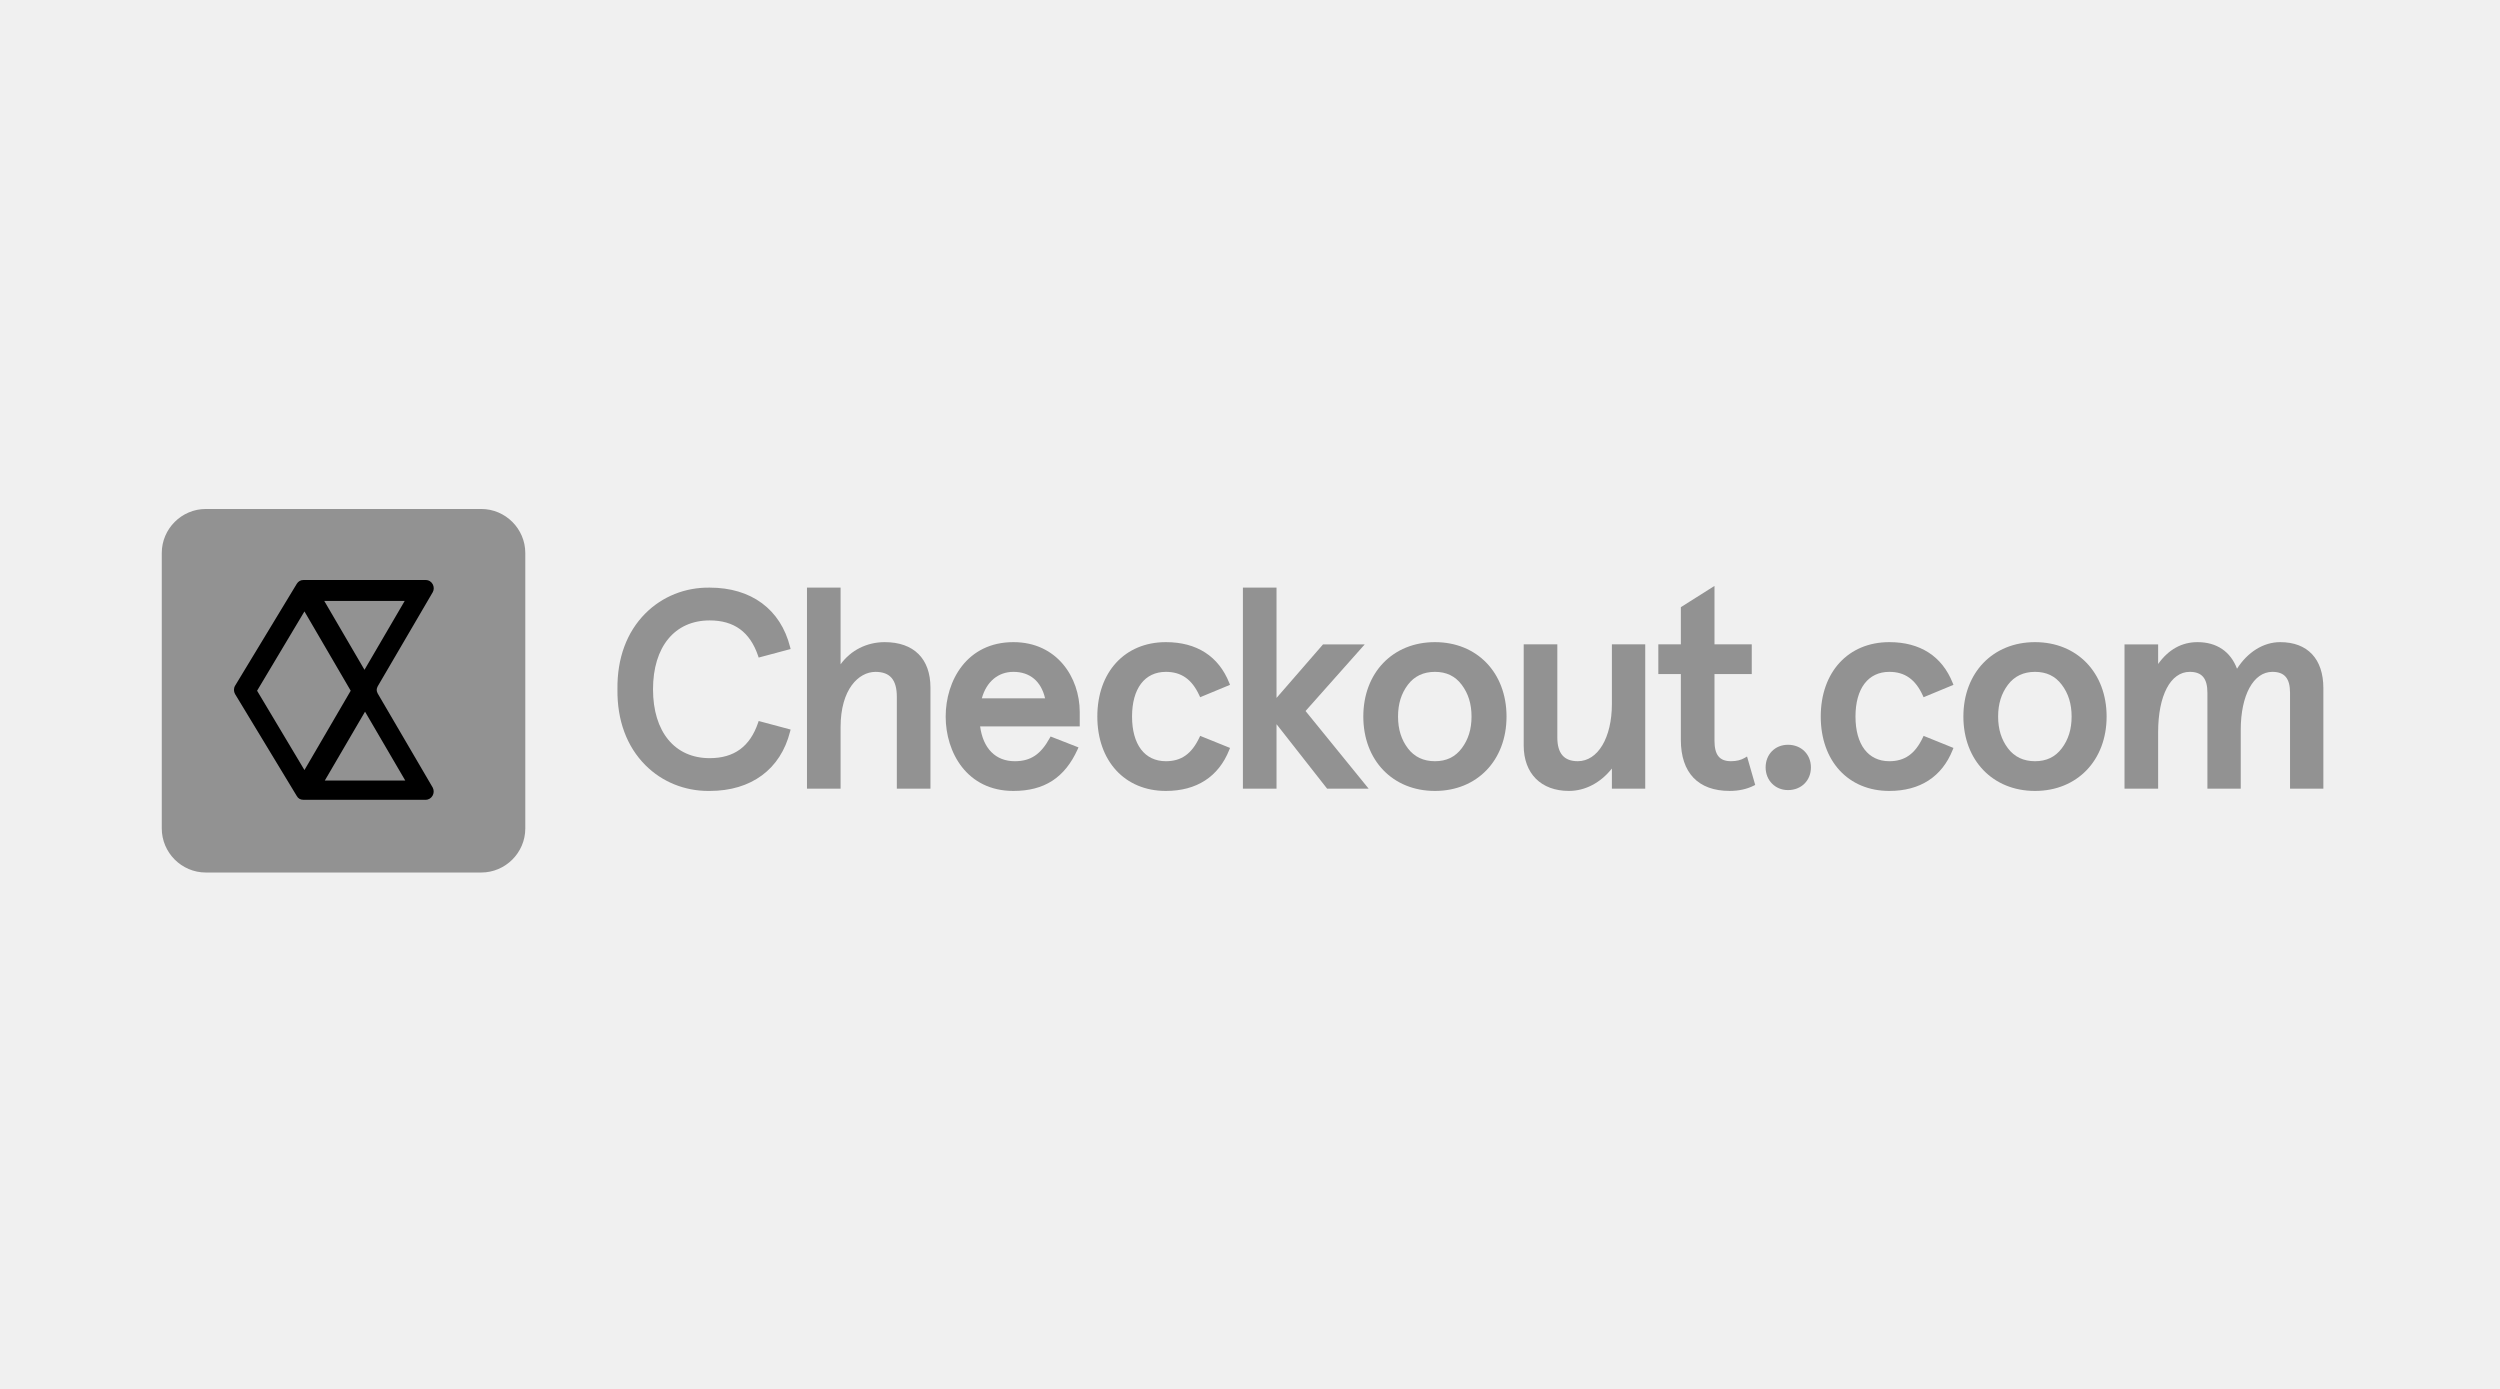
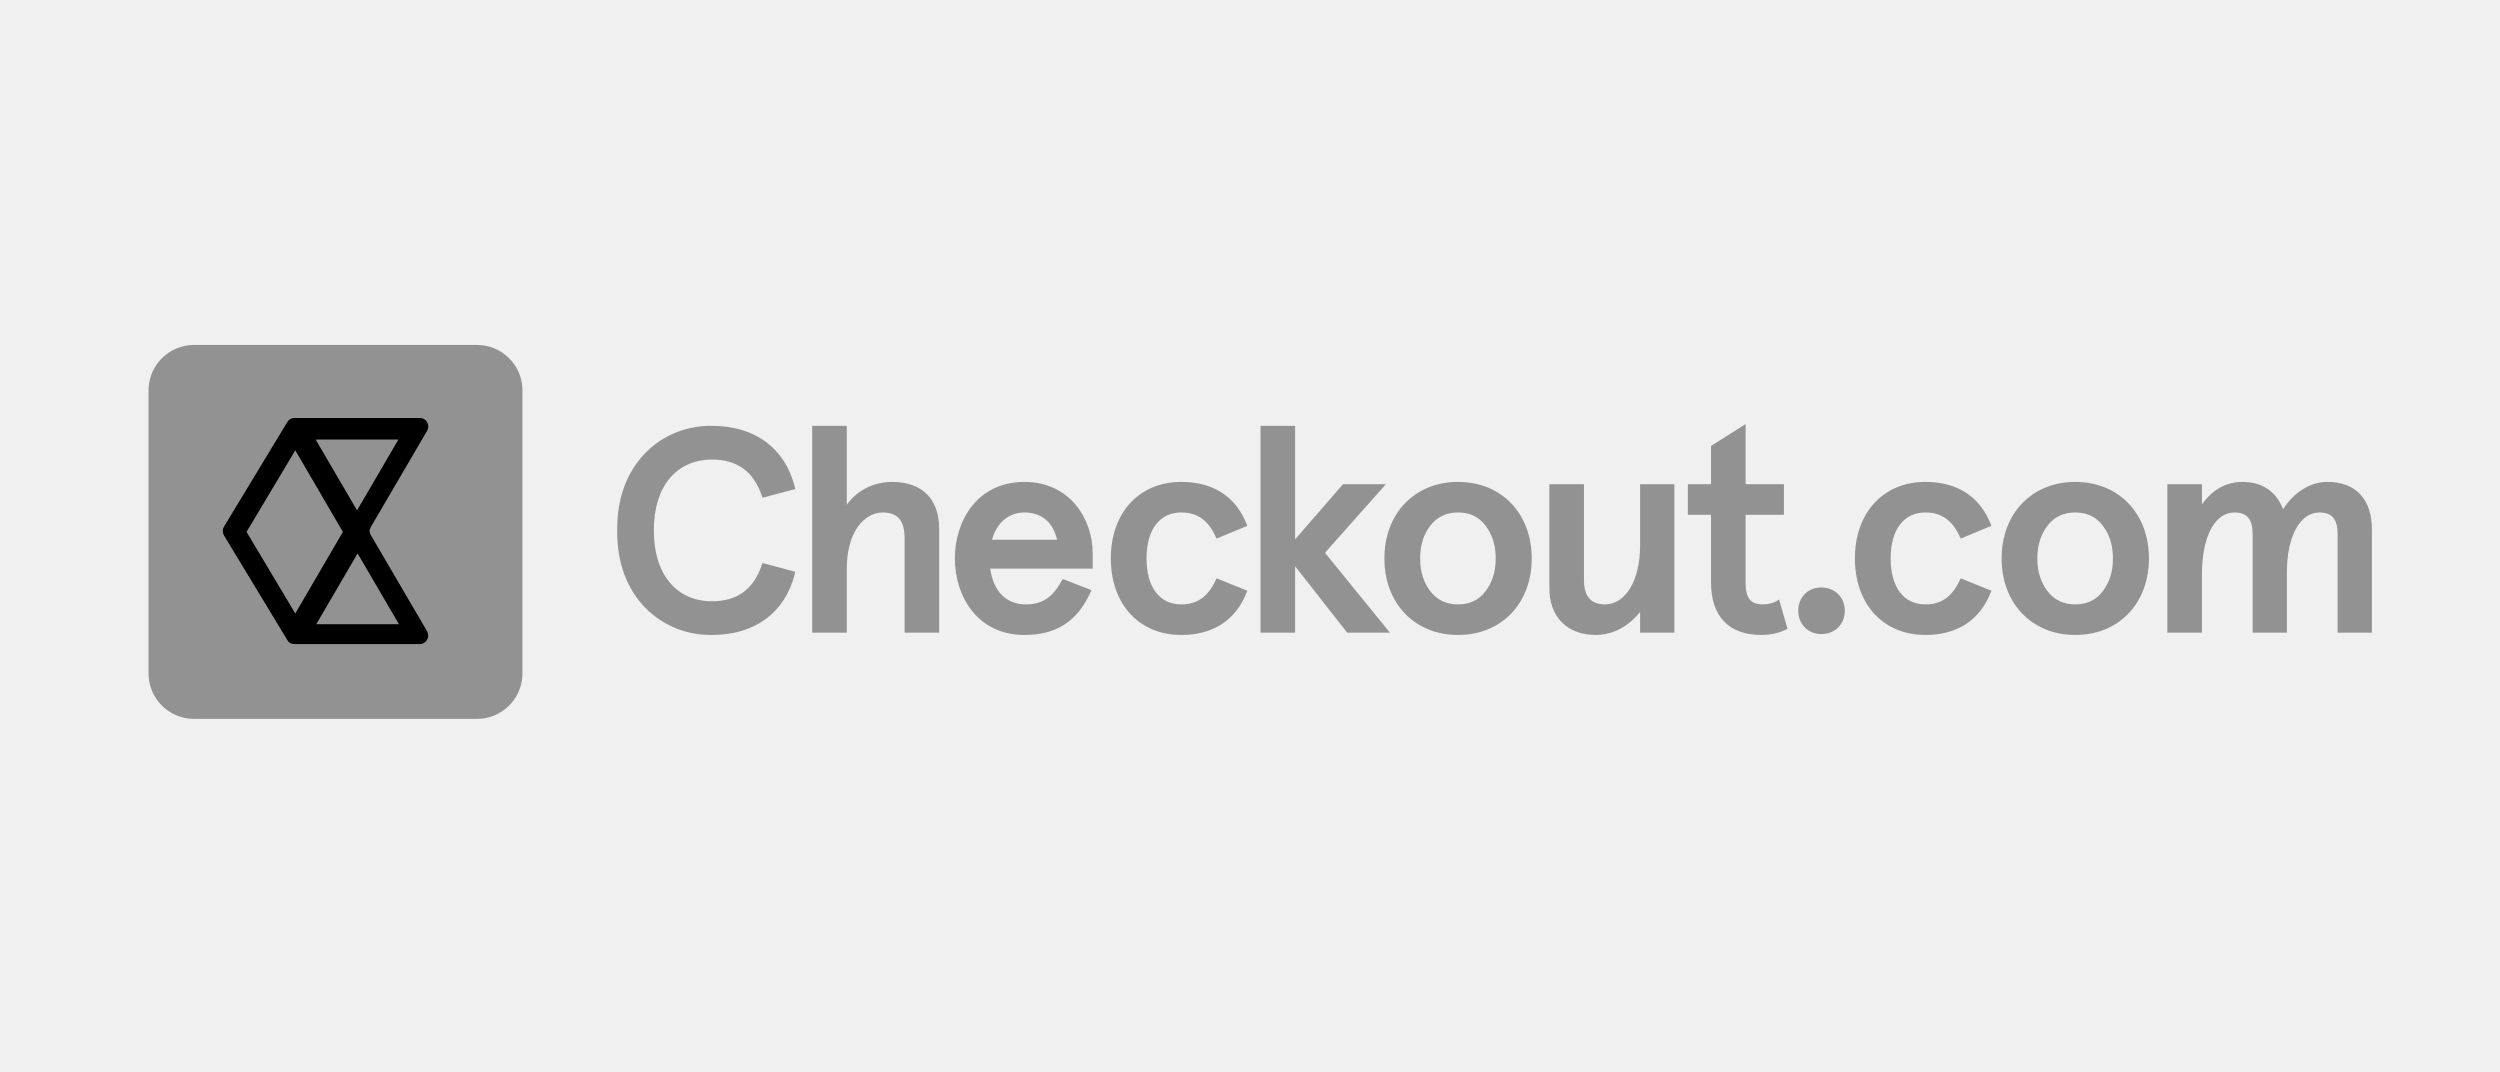
- <svg xmlns="http://www.w3.org/2000/svg" width="144" height="80" viewBox="0 0 144 80" fill="none">
-   <mask id="mask0_1578_5901" style="mask-type:luminance" maskUnits="userSpaceOnUse" x="9" y="29" width="125" height="22">
-     <path d="M134 29H9V50.574H134V29Z" fill="white" />
+ <svg xmlns="http://www.w3.org/2000/svg" width="140" height="60" viewBox="0 0 140 60" fill="none">
+   <mask id="mask0_1606_6102" style="mask-type:luminance" maskUnits="userSpaceOnUse" x="8" y="19" width="125" height="22">
+     <path d="M133 19H8V40.574H133V19Z" fill="white" />
  </mask>
-   <g mask="url(#mask0_1578_5901)">
-     <mask id="mask1_1578_5901" style="mask-type:luminance" maskUnits="userSpaceOnUse" x="9" y="29" width="125" height="22">
-       <path d="M134 29H9V50.574H134V29Z" fill="white" />
+   <g mask="url(#mask0_1606_6102)">
+     <mask id="mask1_1606_6102" style="mask-type:luminance" maskUnits="userSpaceOnUse" x="8" y="19" width="125" height="22">
+       <path d="M133 19H8V40.574H133V19Z" fill="white" />
    </mask>
-     <g mask="url(#mask1_1578_5901)">
-       <path d="M27.719 29.317H11.856C10.46 29.317 9.318 30.459 9.318 31.855V47.718C9.318 49.114 10.46 50.257 11.856 50.257H27.719C29.115 50.257 30.257 49.114 30.257 47.718V31.855C30.257 30.459 29.115 29.317 27.719 29.317Z" fill="#929292" />
-       <path d="M21.756 39.945C21.68 39.793 21.675 39.694 21.756 39.532L24.928 34.107C25.087 33.822 24.896 33.409 24.516 33.409H17.473C17.314 33.409 17.179 33.487 17.092 33.631L13.539 39.501C13.454 39.646 13.457 39.832 13.539 39.976L17.092 45.846C17.17 45.99 17.3 46.068 17.473 46.068H24.516C24.865 46.068 25.087 45.687 24.928 45.37L21.756 39.945ZM23.31 34.615L20.994 38.581L18.678 34.615H23.31ZM14.808 39.786L17.536 35.218L20.201 39.786L17.536 44.355L14.808 39.786ZM18.71 44.957L21.026 40.992L23.342 44.957H18.71Z" fill="black" />
-       <path d="M40.876 35.736C42.285 35.736 43.197 36.401 43.664 37.77L43.699 37.876L45.539 37.384L45.51 37.27C44.962 35.095 43.273 33.847 40.877 33.847C39.467 33.828 38.148 34.357 37.177 35.329C36.099 36.408 35.542 37.921 35.565 39.701C35.542 41.484 36.099 42.997 37.177 44.076C38.133 45.034 39.422 45.559 40.812 45.559C40.833 45.559 40.855 45.559 40.876 45.558C43.273 45.558 44.962 44.311 45.51 42.135L45.539 42.022L43.699 41.53L43.664 41.635C43.197 43.004 42.285 43.67 40.876 43.67C38.864 43.67 37.614 42.15 37.614 39.703C37.614 37.255 38.864 35.736 40.876 35.736Z" fill="#929292" />
-       <path d="M50.959 36.987C49.925 36.987 49.002 37.458 48.418 38.264V33.847H46.482V45.429H48.418V41.881C48.418 39.695 49.461 38.7 50.43 38.7C51.267 38.7 51.657 39.156 51.657 40.135V45.429H53.594V39.606C53.594 37.942 52.634 36.987 50.959 36.987Z" fill="#929292" />
-       <path d="M58.372 36.987C55.692 36.987 54.471 39.209 54.471 41.273C54.471 43.336 55.692 45.558 58.372 45.558C60.154 45.558 61.329 44.797 62.07 43.165L62.121 43.05L60.513 42.422L60.463 42.513C59.943 43.46 59.36 43.846 58.452 43.846C57.349 43.846 56.627 43.117 56.455 41.84H62.193V41.016C62.193 39.014 60.88 36.987 58.372 36.987ZM58.372 38.699C59.325 38.699 59.968 39.239 60.197 40.224H56.553C56.819 39.266 57.49 38.699 58.372 38.699Z" fill="#929292" />
-       <path d="M69.082 42.487C68.636 43.427 68.041 43.846 67.154 43.846C65.934 43.846 65.206 42.884 65.206 41.273C65.206 39.661 65.934 38.699 67.154 38.699C68.045 38.699 68.657 39.13 69.081 40.056L69.129 40.16L70.849 39.447L70.806 39.338C70.194 37.8 68.931 36.987 67.154 36.987C64.793 36.987 63.206 38.709 63.206 41.273C63.206 43.836 64.793 45.558 67.154 45.558C68.927 45.558 70.19 44.739 70.806 43.191L70.85 43.081L69.13 42.386L69.082 42.487Z" fill="#929292" />
-       <path d="M78.609 37.116H76.207L73.528 40.201V33.847H71.591V45.429H73.528V41.713L76.443 45.429H78.835L75.199 40.955L78.609 37.116Z" fill="#929292" />
-       <path d="M82.652 36.987C80.223 36.987 78.527 38.75 78.527 41.273C78.527 43.795 80.223 45.558 82.652 45.558C85.08 45.558 86.776 43.795 86.776 41.273C86.776 38.75 85.08 36.987 82.652 36.987ZM84.191 43.107C83.815 43.604 83.312 43.846 82.652 43.846C81.99 43.846 81.467 43.597 81.096 43.107C80.713 42.603 80.527 42.002 80.527 41.273C80.527 40.543 80.713 39.942 81.096 39.438C81.467 38.948 81.99 38.699 82.652 38.699C83.311 38.699 83.815 38.941 84.191 39.438C84.574 39.942 84.76 40.543 84.76 41.273C84.76 42.002 84.574 42.603 84.191 43.107Z" fill="#929292" />
-       <path d="M92.845 40.551C92.845 42.491 92.037 43.845 90.881 43.845C90.088 43.845 89.702 43.397 89.702 42.474V37.115H87.765V42.939C87.765 44.554 88.763 45.557 90.368 45.557C91.304 45.557 92.19 45.091 92.845 44.267V45.429H94.765V37.115H92.845V40.551Z" fill="#929292" />
-       <path d="M100.497 43.653C100.285 43.78 100.02 43.845 99.709 43.845C99.04 43.845 98.754 43.488 98.754 42.65V38.827H100.901V37.115H98.754V33.749L96.817 34.973V37.115H95.52V38.827H96.817V42.618C96.817 44.513 97.816 45.557 99.628 45.557C100.147 45.557 100.612 45.456 101.012 45.256L101.1 45.212L100.63 43.574L100.497 43.653Z" fill="#929292" />
-       <path d="M102.988 42.899C102.242 42.899 101.7 43.448 101.7 44.204C101.7 44.948 102.254 45.509 102.988 45.509C103.754 45.509 104.309 44.96 104.309 44.204C104.309 43.448 103.754 42.899 102.988 42.899Z" fill="#929292" />
-       <path d="M110.752 42.487C110.305 43.427 109.711 43.846 108.824 43.846C107.604 43.846 106.876 42.884 106.876 41.273C106.876 39.661 107.604 38.699 108.824 38.699C109.715 38.699 110.327 39.13 110.751 40.056L110.799 40.16L112.519 39.447L112.475 39.338C111.864 37.8 110.601 36.987 108.824 36.987C106.462 36.987 104.875 38.709 104.875 41.273C104.875 43.836 106.462 45.558 108.824 45.558C110.597 45.558 111.86 44.739 112.475 43.191L112.519 43.081L110.8 42.386L110.752 42.487Z" fill="#929292" />
-       <path d="M117.216 36.987C114.788 36.987 113.091 38.75 113.091 41.273C113.091 43.795 114.788 45.558 117.216 45.558C119.645 45.558 121.341 43.795 121.341 41.273C121.341 38.75 119.645 36.987 117.216 36.987ZM118.756 43.107C118.38 43.604 117.876 43.846 117.216 43.846C116.555 43.846 116.032 43.597 115.661 43.107C115.278 42.603 115.092 42.002 115.092 41.273C115.092 40.543 115.278 39.942 115.661 39.438C116.032 38.948 116.555 38.699 117.216 38.699C117.876 38.699 118.38 38.941 118.756 39.438C119.139 39.942 119.325 40.543 119.325 41.273C119.325 42.002 119.139 42.603 118.756 43.107Z" fill="#929292" />
-       <path d="M131.336 36.987C130.379 36.987 129.466 37.555 128.852 38.519C128.481 37.529 127.682 36.987 126.577 36.987C125.669 36.987 124.908 37.41 124.309 38.245V37.116H122.372V45.429H124.309V42.17C124.309 40.062 125.022 38.699 126.128 38.699C126.833 38.699 127.147 39.073 127.147 39.91V45.429H129.067V42.041C129.067 40.042 129.799 38.699 130.887 38.699C131.591 38.699 131.906 39.073 131.906 39.91V45.429H133.826V39.638C133.826 37.954 132.918 36.987 131.336 36.987Z" fill="#929292" />
+     <g mask="url(#mask1_1606_6102)">
+       <path d="M26.719 19.317H10.856C9.46 19.317 8.318 20.459 8.318 21.855V37.718C8.318 39.114 9.46 40.257 10.856 40.257H26.719C28.115 40.257 29.257 39.114 29.257 37.718V21.855C29.257 20.459 28.115 19.317 26.719 19.317Z" fill="#929292" />
+       <path d="M20.755 29.945C20.68 29.793 20.675 29.694 20.755 29.532L23.928 24.107C24.087 23.822 23.896 23.409 23.515 23.409H16.472C16.314 23.409 16.179 23.487 16.092 23.631L12.538 29.5C12.454 29.646 12.457 29.832 12.538 29.976L16.092 35.846C16.17 35.99 16.3 36.068 16.472 36.068H23.515C23.864 36.068 24.087 35.687 23.928 35.37L20.755 29.945ZM22.31 24.615L19.994 28.581L17.678 24.615H22.31ZM13.807 29.786L16.536 25.218L19.201 29.786L16.536 34.355L13.807 29.786ZM17.71 34.957L20.026 30.992L22.342 34.957H17.71Z" fill="black" />
+       <path d="M39.876 25.736C41.285 25.736 42.197 26.401 42.664 27.77L42.699 27.875L44.539 27.384L44.51 27.27C43.962 25.095 42.273 23.848 39.877 23.847C38.467 23.828 37.148 24.357 36.177 25.329C35.099 26.409 34.542 27.921 34.565 29.701C34.542 31.484 35.099 32.997 36.177 34.076C37.133 35.034 38.422 35.559 39.812 35.559C39.833 35.559 39.855 35.559 39.876 35.558C42.273 35.558 43.962 34.311 44.51 32.135L44.539 32.022L42.699 31.53L42.664 31.635C42.197 33.004 41.285 33.67 39.876 33.67C37.864 33.67 36.614 32.15 36.614 29.703C36.614 27.256 37.864 25.736 39.876 25.736Z" fill="#929292" />
+       <path d="M49.959 26.987C48.925 26.987 48.002 27.458 47.418 28.264V23.847H45.482V35.429H47.418V31.881C47.418 29.695 48.461 28.7 49.43 28.7C50.267 28.7 50.657 29.155 50.657 30.135V35.429H52.594V29.606C52.594 27.942 51.634 26.987 49.959 26.987Z" fill="#929292" />
+       <path d="M57.372 26.987C54.692 26.987 53.471 29.209 53.471 31.273C53.471 33.336 54.692 35.558 57.372 35.558C59.154 35.558 60.329 34.797 61.07 33.165L61.121 33.05L59.513 32.422L59.463 32.513C58.942 33.46 58.36 33.846 57.452 33.846C56.349 33.846 55.626 33.117 55.455 31.84H61.192V31.016C61.192 29.014 59.88 26.987 57.372 26.987ZM57.372 28.699C58.325 28.699 58.968 29.239 59.197 30.224H55.553C55.819 29.266 56.49 28.699 57.372 28.699Z" fill="#929292" />
+       <path d="M68.082 32.487C67.636 33.427 67.041 33.846 66.154 33.846C64.934 33.846 64.206 32.884 64.206 31.273C64.206 29.661 64.934 28.699 66.154 28.699C67.045 28.699 67.657 29.13 68.081 30.056L68.129 30.16L69.849 29.447L69.806 29.338C69.194 27.8 67.931 26.987 66.154 26.987C63.792 26.987 62.206 28.709 62.206 31.273C62.206 33.836 63.792 35.558 66.154 35.558C67.927 35.558 69.19 34.739 69.806 33.191L69.85 33.081L68.13 32.386L68.082 32.487Z" fill="#929292" />
+       <path d="M77.609 27.116H75.207L72.527 30.201V23.847H70.591V35.429H72.527V31.713L75.443 35.429H77.835L74.199 30.955L77.609 27.116Z" fill="#929292" />
+       <path d="M81.651 26.987C79.223 26.987 77.527 28.75 77.527 31.273C77.527 33.795 79.223 35.558 81.651 35.558C84.08 35.558 85.776 33.795 85.776 31.273C85.776 28.75 84.08 26.987 81.651 26.987ZM83.191 33.107C82.815 33.604 82.311 33.846 81.651 33.846C80.99 33.846 80.467 33.597 80.096 33.107C79.713 32.603 79.527 32.002 79.527 31.273C79.527 30.543 79.713 29.942 80.096 29.438C80.467 28.948 80.99 28.699 81.651 28.699C82.311 28.699 82.815 28.941 83.191 29.438C83.574 29.942 83.76 30.543 83.76 31.273C83.76 32.002 83.574 32.603 83.191 33.107Z" fill="#929292" />
+       <path d="M91.845 30.551C91.845 32.491 91.037 33.845 89.881 33.845C89.087 33.845 88.702 33.397 88.702 32.474V27.115H86.765V32.939C86.765 34.554 87.763 35.557 89.368 35.557C90.304 35.557 91.19 35.091 91.845 34.267V35.429H93.765V27.115H91.845V30.551Z" fill="#929292" />
+       <path d="M99.497 33.653C99.285 33.78 99.02 33.845 98.709 33.845C98.04 33.845 97.754 33.488 97.754 32.65V28.827H99.901V27.115H97.754V23.749L95.817 24.973V27.115H94.52V28.827H95.817V32.618C95.817 34.513 96.816 35.557 98.628 35.557C99.147 35.557 99.612 35.456 100.012 35.256L100.1 35.212L99.63 33.574L99.497 33.653Z" fill="#929292" />
+       <path d="M101.988 32.899C101.242 32.899 100.7 33.448 100.7 34.204C100.7 34.948 101.254 35.509 101.988 35.509C102.754 35.509 103.309 34.96 103.309 34.204C103.309 33.448 102.754 32.899 101.988 32.899Z" fill="#929292" />
+       <path d="M109.752 32.487C109.305 33.427 108.711 33.846 107.824 33.846C106.604 33.846 105.876 32.884 105.876 31.273C105.876 29.661 106.604 28.699 107.824 28.699C108.715 28.699 109.327 29.13 109.751 30.056L109.799 30.16L111.519 29.447L111.475 29.338C110.864 27.8 109.601 26.987 107.824 26.987C105.462 26.987 103.875 28.709 103.875 31.273C103.875 33.836 105.462 35.558 107.824 35.558C109.597 35.558 110.86 34.739 111.475 33.191L111.519 33.081L109.8 32.386L109.752 32.487Z" fill="#929292" />
+       <path d="M116.216 26.987C113.788 26.987 112.091 28.75 112.091 31.273C112.091 33.795 113.788 35.558 116.216 35.558C118.645 35.558 120.341 33.795 120.341 31.273C120.341 28.75 118.645 26.987 116.216 26.987ZM117.756 33.107C117.38 33.604 116.876 33.846 116.216 33.846C115.555 33.846 115.032 33.597 114.661 33.107C114.278 32.603 114.092 32.002 114.092 31.273C114.092 30.543 114.278 29.942 114.661 29.438C115.032 28.948 115.555 28.699 116.216 28.699C116.876 28.699 117.38 28.941 117.756 29.438C118.139 29.942 118.324 30.543 118.324 31.273C118.324 32.002 118.139 32.603 117.756 33.107Z" fill="#929292" />
+       <path d="M130.336 26.987C129.379 26.987 128.466 27.555 127.852 28.519C127.481 27.529 126.682 26.987 125.577 26.987C124.669 26.987 123.908 27.41 123.309 28.245V27.116H121.372V35.429H123.309V32.17C123.309 30.062 124.022 28.699 125.128 28.699C125.833 28.699 126.147 29.073 126.147 29.91V35.429H128.067V32.041C128.067 30.043 128.799 28.699 129.887 28.699C130.591 28.699 130.906 29.073 130.906 29.91V35.429H132.826V29.638C132.826 27.954 131.918 26.987 130.336 26.987Z" fill="#929292" />
    </g>
  </g>
</svg>
